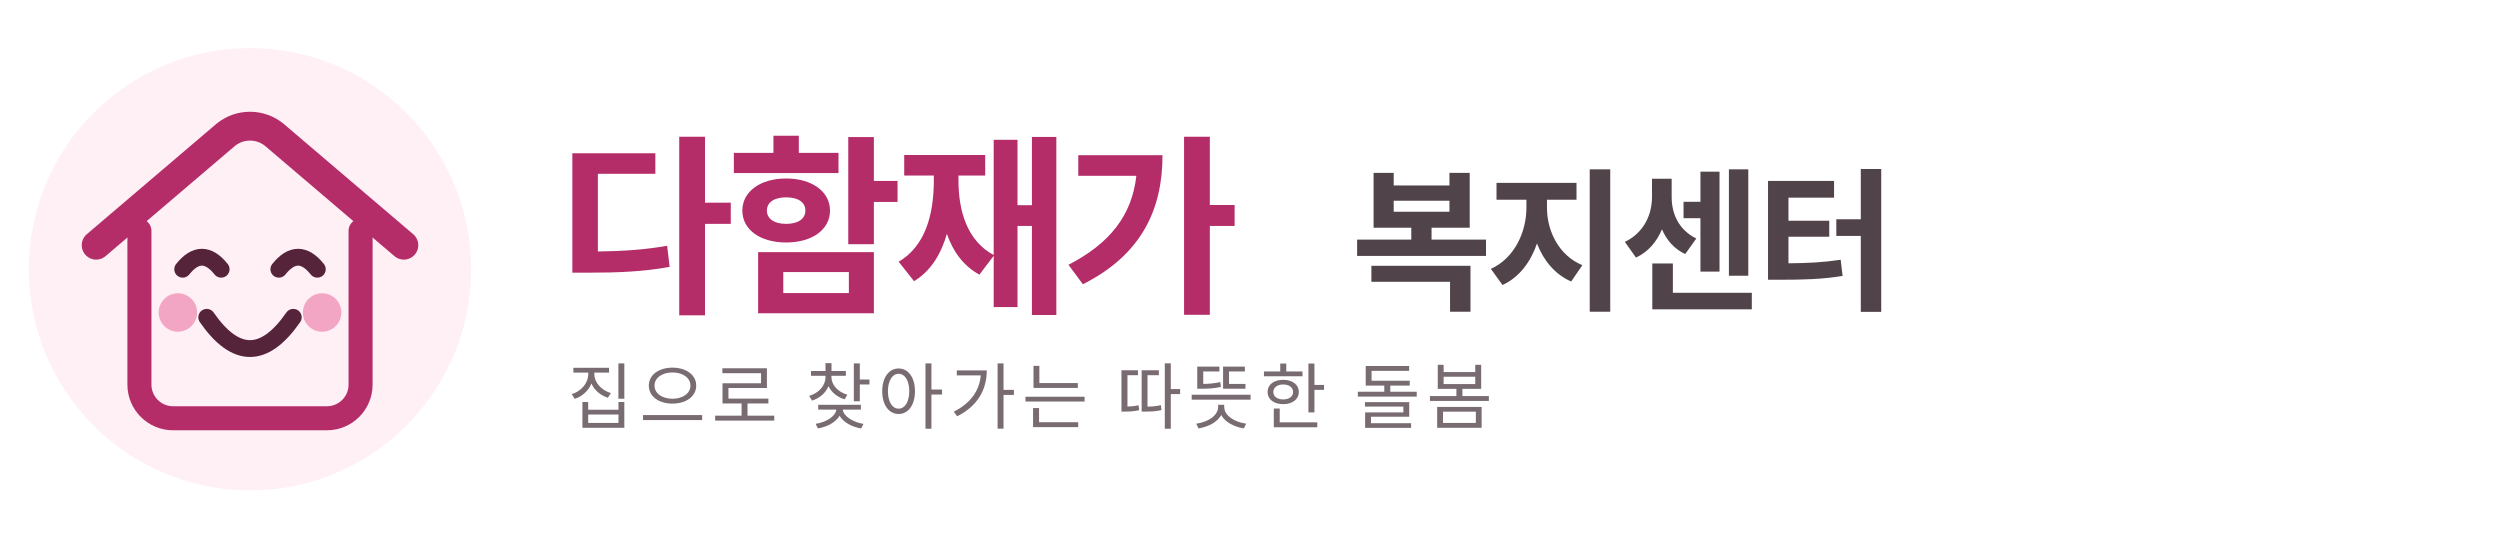
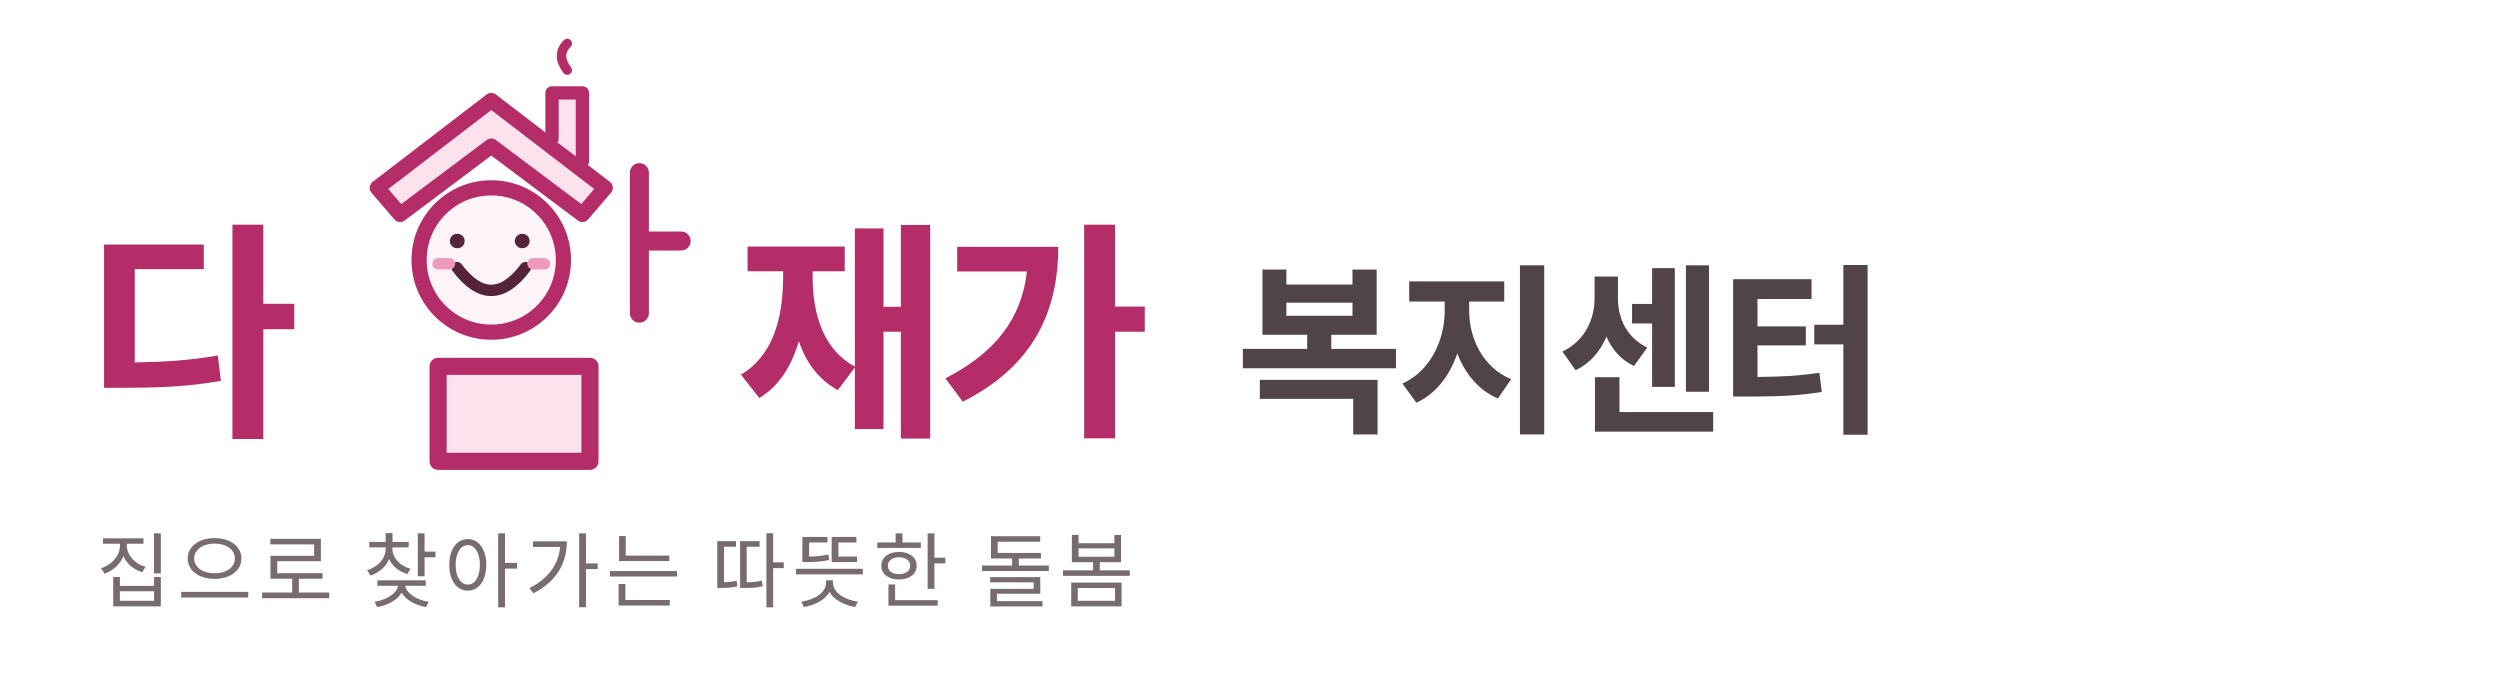
- <svg xmlns="http://www.w3.org/2000/svg" viewBox="0 0 520 112" fill="none">
-   <g transform="translate(4 8)">
-     <circle cx="48" cy="48" r="46" fill="#FFF0F6" />
-     <path d="M16 43 43 20a8 8 0 0 1 10 0l27 23" stroke="#B42C68" stroke-width="6" stroke-linecap="round" stroke-linejoin="round" />
-     <path d="M25 40v32a7 7 0 0 0 7 7h32a7 7 0 0 0 7-7V40" stroke="#B42C68" stroke-width="5" stroke-linecap="round" stroke-linejoin="round" />
-     <path d="M34 48q4-5 8 0m12 0q4-5 8 0M39 58q9 13 18 0" stroke="#55243A" stroke-width="3.5" stroke-linecap="round" />
-     <circle cx="33" cy="57" r="4" fill="#F3A6C4" />
-     <circle cx="63" cy="57" r="4" fill="#F3A6C4" />
+ <svg xmlns="http://www.w3.org/2000/svg" viewBox="0 0 520 140" fill="none">
+   <g font-family="Noto Sans KR, Malgun Gothic, sans-serif" font-weight="800" fill="#B42C68">
+     <text x="18" y="87" font-size="48">다</text>
+     <text x="153" y="87" font-size="48" letter-spacing="-2">재가</text>
  </g>
-   <g font-family="Noto Sans KR, Malgun Gothic, sans-serif">
-     <text x="116" y="62" font-size="40" font-weight="800" letter-spacing="-1.8" fill="#B42C68">다함재가</text>
-     <text x="281" y="62" font-size="32" font-weight="600" letter-spacing="-1.4" fill="#51434A">복지센터</text>
-     <text x="118" y="88" font-size="15" font-weight="500" letter-spacing="1.2" fill="#786B72">집으로 찾아가는 따뜻한 돌봄</text>
+   <g transform="translate(69 13) scale(.79)">
+     <g stroke="#B42C68" stroke-linecap="round" stroke-linejoin="round">
+       <path d="M12 33 42 10 72 33 66 40 42 22 18 40Z" fill="#FBE2ED" stroke-width="4" />
+       <path d="M58 20V8h8v18" fill="#FBE2ED" stroke-width="3.5" />
+       <path d="M62 2q-3-4 0-7" stroke-width="2.5" />
+       <circle cx="42" cy="52" r="19" fill="#FFF5F9" stroke-width="4" />
+       <path d="M33 47h.1m17 0h.1" stroke="#55243A" stroke-width="3.8" />
+       <path d="M33 54q9 12 18 0" stroke="#55243A" stroke-width="3" />
+       <path d="M28 53h3m22 0h3" stroke="#EF9ABD" stroke-width="3" />
+       <path d="M81 29v37m0-19h11" stroke-width="5" />
+       <path d="M28 80h40v25H28Z" fill="#FBE2ED" stroke-width="4.5" />
+     </g>
  </g>
+   <text x="257" y="87" font-family="Noto Sans KR, Malgun Gothic, sans-serif" font-size="38" font-weight="600" letter-spacing="-1.5" fill="#51434A">복지센터</text>
+   <text x="20" y="125" font-family="Noto Sans KR, Malgun Gothic, sans-serif" font-size="17" letter-spacing="1.2" fill="#786B72">집으로 찾아가는 따뜻한 돌봄</text>
</svg>
